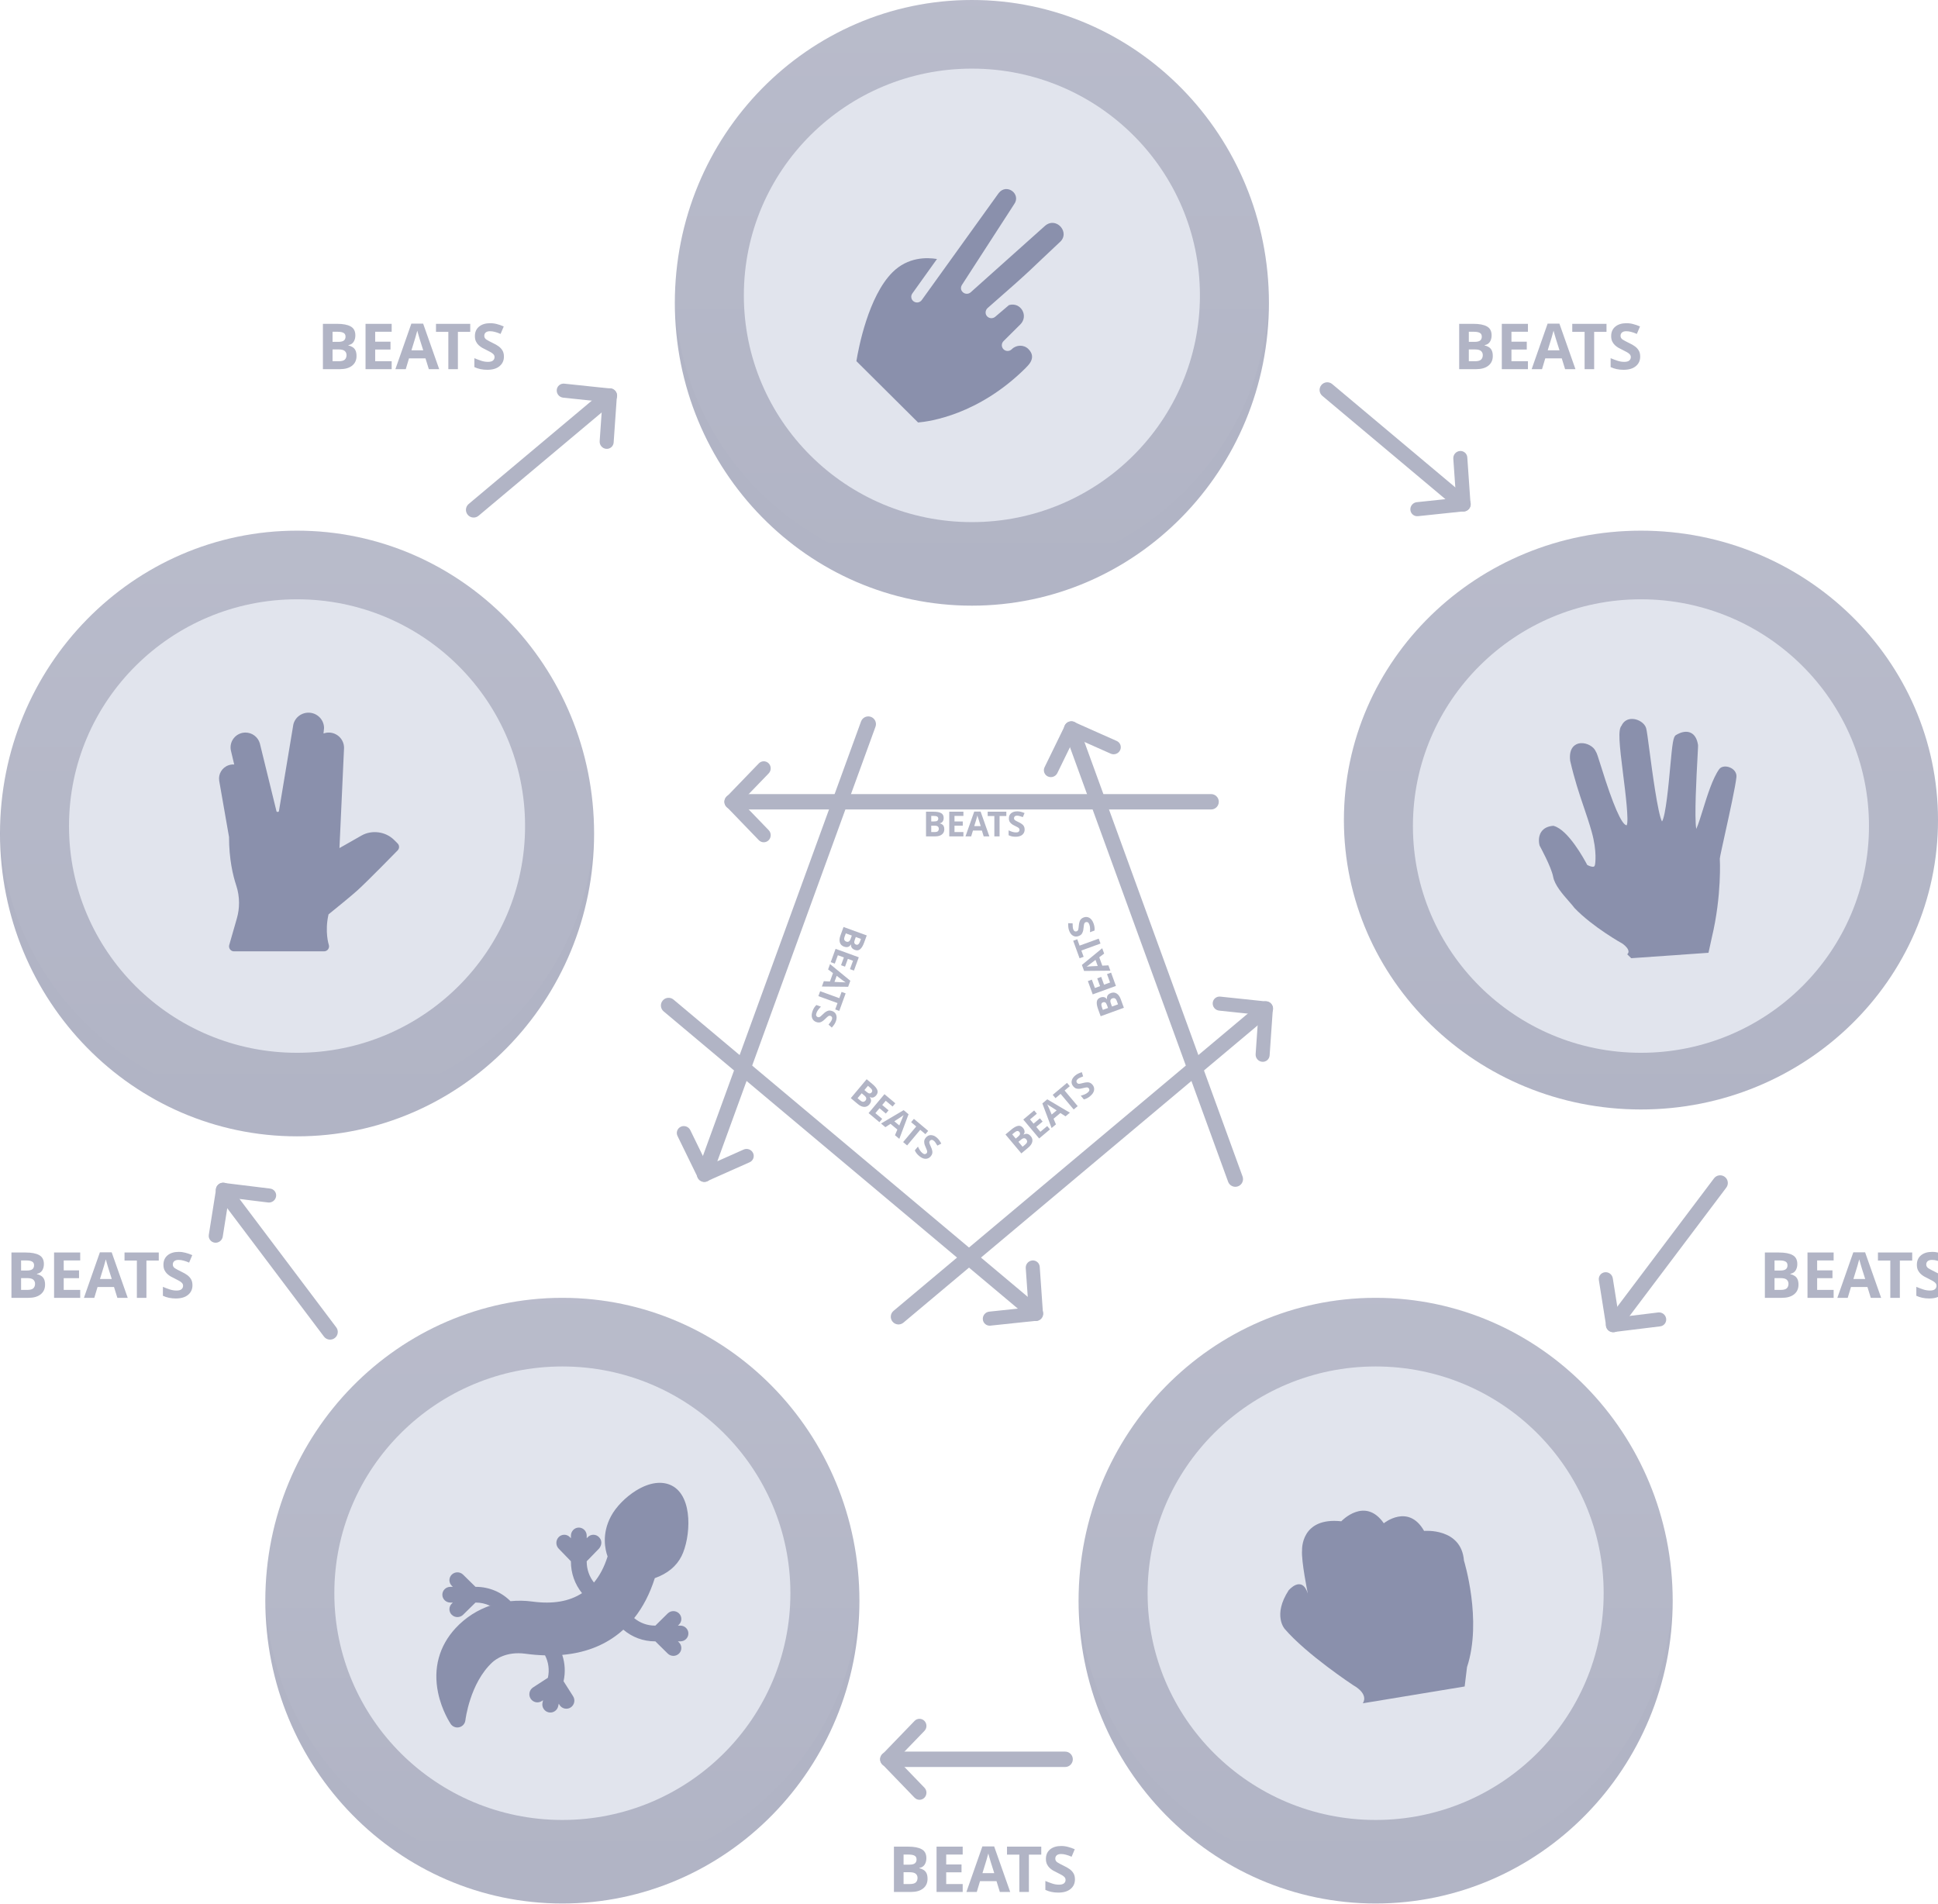
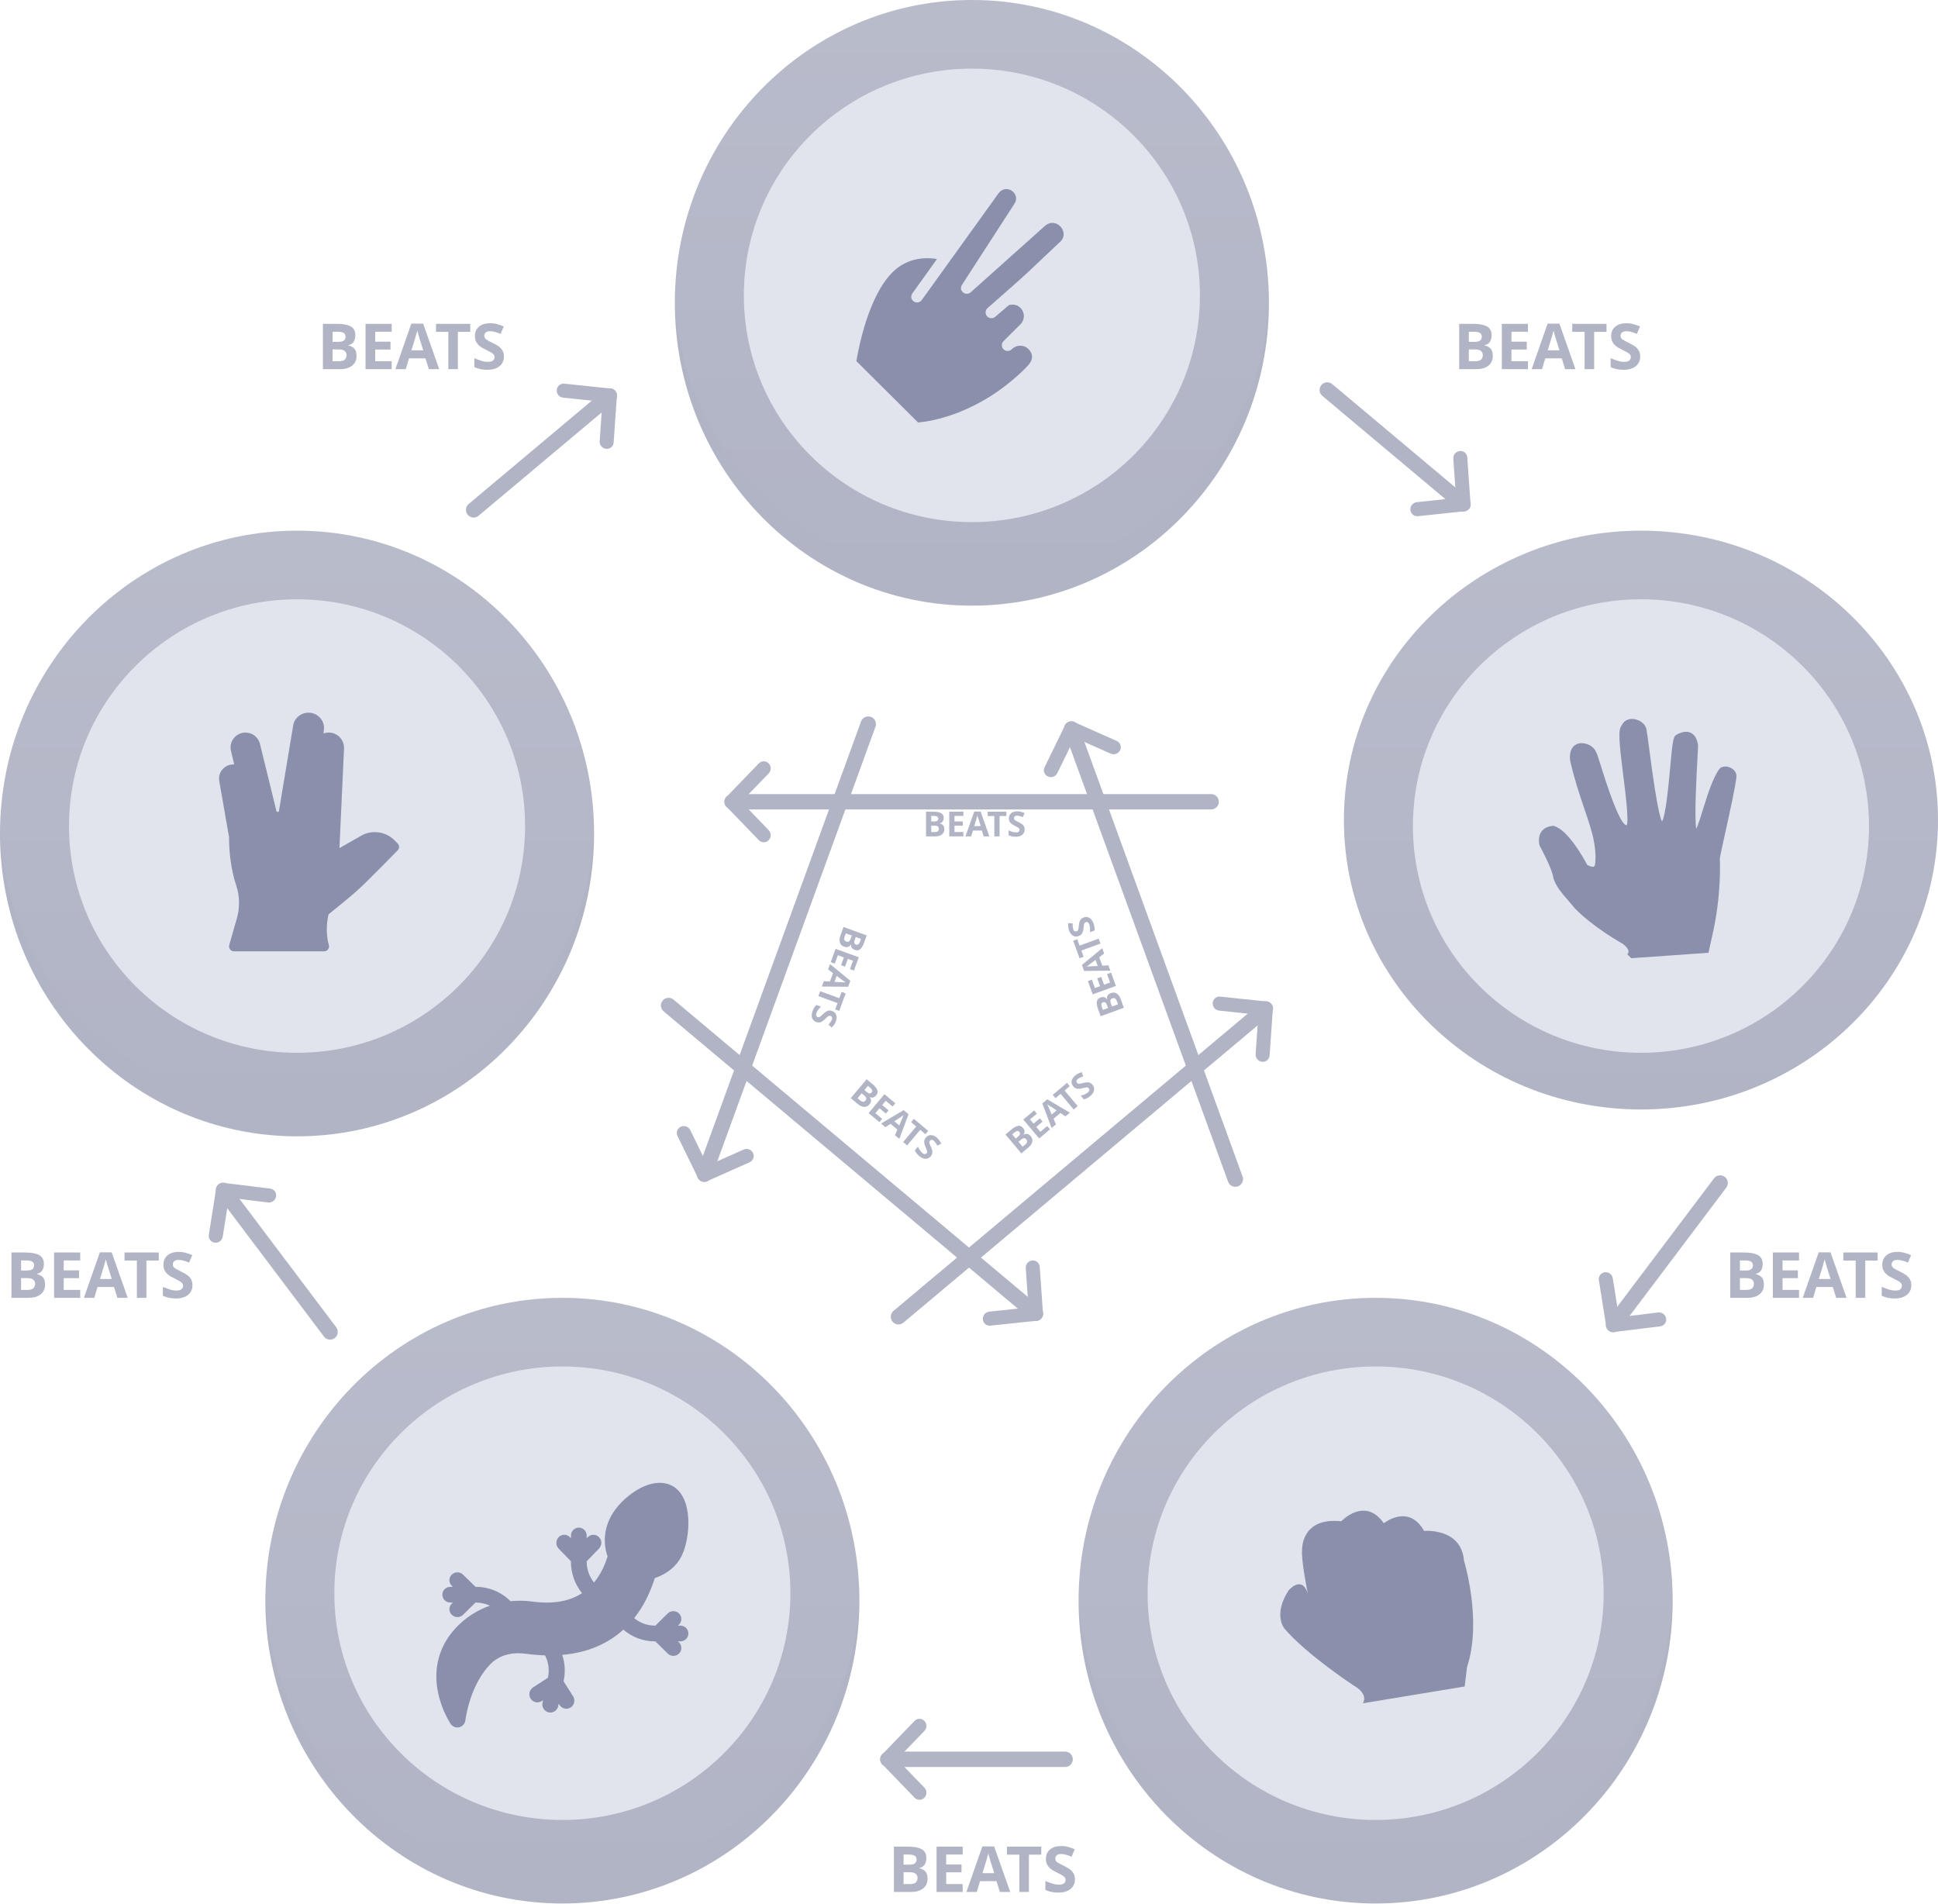
<svg xmlns="http://www.w3.org/2000/svg" width="336" height="330">
  <defs>
    <linearGradient id="a" x1="50%" x2="50%" y1="0%" y2="100%">
      <stop offset="0%" stop-color="#FFF" stop-opacity=".097" />
      <stop offset="100%" stop-color="#FFF" stop-opacity="0" />
    </linearGradient>
  </defs>
  <g fill="none" fill-rule="evenodd">
    <g transform="translate(233 92)">
      <ellipse cx="51.5" cy="50.172" fill="#B1B4C5" rx="51.5" ry="50.172" />
      <ellipse cx="51.5" cy="50.172" fill="url(#a)" rx="51.5" ry="50.172" />
      <g transform="translate(11.965 11.897)">
        <ellipse cx="39.535" cy="39.31" fill="#E1E4ED" rx="39.535" ry="39.31" />
        <path fill="#8A90AC" fill-rule="nonzero" d="M54.896 29.133a2.078 2.078 0 00-.874-.14c-.405.028-.732.192-.925.46-1.14 1.595-2.074 4.607-2.827 7.028-.345 1.119-.81 2.616-1.145 3.327-.35-1.991.045-9.287.199-12.096l.002-.046c.107-1.952.121-2.294.098-2.444-.17-1.07-.599-1.774-1.278-2.088-.686-.32-1.577-.178-2.537.399-.481.29-.614 1.288-1.028 5.81l-.001.02c-.228 2.485-.751 8.206-1.395 9.159-.727-1.333-1.728-8.907-2.16-12.185-.301-2.296-.477-3.614-.596-4.012-.249-.834-1.3-1.544-2.34-1.583-.867-.043-1.578.397-1.917 1.162-.635.705-.41 3.045.29 8.586.335 2.637 1.024 8.084.59 8.695-.865-.094-2.35-3.506-4.414-10.144-.58-1.86-.759-2.418-.937-2.663-.35-.853-1.542-1.51-2.61-1.436-.092.006-.18.018-.268.035-.56.11-1.836.625-1.564 2.998.754 3.29 1.573 5.705 2.367 8.05l.016.046c.476 1.404.925 2.731 1.343 4.204.984 3.476.601 5.633.596 5.658-.032.222-.1.357-.204.405a.396.396 0 01-.139.031c-.311.022-.78-.185-1.02-.319-.551-1.051-3.293-6.062-5.778-6.757l-.09-.026-.09.008c-.911.086-1.581.43-1.991 1.023-.649.937-.38 2.13-.315 2.369l.036.086c.02.036 2.013 3.664 2.322 5.352.266 1.447 1.642 3.015 2.748 4.275l.046.051c.36.413.672.769.917 1.099 3.21 3.343 8.287 6.156 8.328 6.179.633.466.985.917 1.023 1.306a.566.566 0 01-.114.41l-.11.116.702.681 13.392-.94.571-2.613c1.766-7.38 1.397-13.672 1.391-13.714.007-.232.502-2.47.9-4.28l.011-.046c.794-3.603 1.78-8.087 1.97-9.793.082-.73-.386-1.399-1.19-1.703z" />
      </g>
    </g>
    <g transform="translate(0 92)">
      <ellipse cx="51.5" cy="52.5" fill="#B1B4C5" rx="51.5" ry="52.5" />
      <ellipse cx="51.5" cy="50.172" fill="url(#a)" rx="51.5" ry="50.172" />
      <g transform="translate(11.965 11.897)">
        <ellipse cx="39.535" cy="39.31" fill="#E1E4ED" rx="39.535" ry="39.31" />
        <path fill="#8A90AC" fill-rule="nonzero" d="M56.968 42.321l-.613-.61c-1.465-1.456-3.86-1.774-5.647-.752l-3.82 2.17.797-17.382a2.654 2.654 0 00-2.659-2.644c-.317 0-.621.056-.904.158l.095-.933c0-1.474-1.211-2.673-2.698-2.673-1.375 0-2.528 1.025-2.674 2.34l-2.45 14.721c-.032.2-.381.18-.418.054l-2.895-11.802a2.598 2.598 0 00-2.487-1.865c-.794 0-1.533.356-2.027.975a2.546 2.546 0 00-.49 2.186l.563 2.376a2.376 2.376 0 00-.949.12 2.445 2.445 0 00-1.652 2.708l1.703 9.739c0 3.842.678 6.685 1.246 8.392.324.974.488 1.999.488 3.045 0 .911-.127 1.818-.38 2.693l-1.32 4.599a.863.863 0 00.833 1.098h15.607a.866.866 0 00.823-1.135c-.009-.022-.734-2.248-.048-5.276.87-.703 3.917-3.166 5.011-4.16 1.809-1.642 6.764-6.716 6.974-6.932a.858.858 0 00-.009-1.21z" />
      </g>
    </g>
    <g transform="translate(117)">
      <ellipse cx="51.5" cy="52.5" fill="#B1B4C5" rx="51.5" ry="52.5" />
      <ellipse cx="51.5" cy="50.172" fill="url(#a)" rx="51.5" ry="50.172" />
      <g transform="translate(11.965 11.897)">
        <ellipse cx="39.535" cy="39.31" fill="#E1E4ED" rx="39.535" ry="39.31" />
        <path fill="#8A90AC" fill-rule="nonzero" d="M29.214 38.974l4.271-5.97c-1.775-.295-5.035-.36-7.705 2.295-4.208 4.184-5.913 13.225-6.268 15.413l10.696 10.636c1.926-.164 10.452-1.296 18.667-9.464.087-.177 2.088-1.647.452-3.274-.78-.776-2.073-.762-2.871.032a1.01 1.01 0 01-1.436.014.996.996 0 01.014-1.428l2.903-2.886c1.476-1.467.085-3.941-1.974-3.347l-2.377 2.023a1.022 1.022 0 01-1.435-.099c-.369-.424-.29-1.067.13-1.429 8.301-7.242 7.09-6.37 12.43-11.347 1.996-1.652-.515-4.575-2.481-2.901L39.31 38.794a1.01 1.01 0 01-1.322-.014c-.427-.367-.437-.895-.158-1.312l9.012-13.931c1.318-1.774-1.275-3.744-2.663-1.956l-13.325 18.53a1.009 1.009 0 01-1.41.246.976.976 0 01-.23-1.383z" />
      </g>
    </g>
    <g transform="translate(187 225)">
      <ellipse cx="51.5" cy="52.5" fill="#B1B4C5" rx="51.5" ry="52.5" />
      <ellipse cx="51.5" cy="50.172" fill="url(#a)" rx="51.5" ry="50.172" />
      <g transform="translate(11.965 11.897)">
        <ellipse cx="39.535" cy="39.31" fill="#E1E4ED" rx="39.535" ry="39.31" />
        <path fill="#8A90AC" fill-rule="nonzero" d="M54.85 33.665c-.455-5.744-6.914-5.157-6.914-5.157-2.726-4.8-6.984-1.323-6.984-1.323-3.272-4.704-7.374-.345-7.374-.345-7.072-.762-6.798 5.013-6.798 5.013-.167 1.836.996 7.515.996 7.515-1.049-3.273-3.325-.556-3.325-.556-2.797 4.312-.691 6.673-.691 6.673 3.785 4.431 11.854 9.75 11.854 9.75 2.92 1.671 1.685 3.161 1.685 3.161l17.67-2.916.407-3.346c2.686-8.114-.525-18.47-.525-18.47z" />
      </g>
    </g>
    <g transform="translate(46 225)">
      <ellipse cx="51.5" cy="52.5" fill="#B1B4C5" rx="51.5" ry="52.5" />
      <ellipse cx="51.5" cy="50.172" fill="url(#a)" rx="51.5" ry="50.172" />
      <g transform="translate(11.965 11.897)">
        <ellipse cx="39.535" cy="39.31" fill="#E1E4ED" rx="39.535" ry="39.31" />
        <path fill="#8A90AC" fill-rule="nonzero" d="M52.31 21.516c2.294-1.419 4.492-1.726 6.19-.865 3.806 1.93 3.255 9.113 1.698 12.226-.88 1.757-2.438 3.04-4.637 3.821-.852 2.695-2.048 5.011-3.575 6.927a5.615 5.615 0 003.607 1.304h.064l2.146-2.116a1.397 1.397 0 011.956 0 1.35 1.35 0 010 1.929l-.19.187H60c.764 0 1.383.61 1.383 1.364 0 .753-.62 1.363-1.383 1.363h-.432l.19.188a1.35 1.35 0 010 1.928c-.27.267-.624.4-.978.4s-.708-.133-.978-.4l-2.146-2.116h-.064a8.404 8.404 0 01-5.487-2.027 15.99 15.99 0 01-.913.77c-2.65 2.07-5.892 3.275-9.68 3.604.478 1.435.571 2.99.244 4.507l-.013.063 1.651 2.598a1.416 1.416 0 01-.418 1.944 1.387 1.387 0 01-1.924-.423l-.146-.23-.093.43a1.396 1.396 0 01-1.656 1.075 1.407 1.407 0 01-1.065-1.674l.093-.43-.228.148c-.647.42-1.508.231-1.924-.423a1.416 1.416 0 01.419-1.944l2.57-1.67.014-.063a5.721 5.721 0 00-.507-3.827 31.796 31.796 0 01-3.407-.283c-3.328-.45-5.215 1.016-5.714 1.476-3.92 3.613-4.679 9.998-4.686 10.062a1.403 1.403 0 01-1.391 1.247 1.4 1.4 0 01-1.158-.615c-.063-.093-1.538-2.295-2.185-5.403-.879-4.22.169-8.093 3.03-11.197a14.707 14.707 0 016.21-3.985l-.292.076a5.682 5.682 0 00-2.397-.53h-.064l-2.154 2.116c-.271.267-.627.4-.982.4s-.71-.133-.982-.4a1.347 1.347 0 010-1.928l.191-.188h-.433c-.767 0-1.389-.61-1.389-1.363 0-.754.622-1.364 1.389-1.364h.433l-.19-.188a1.347 1.347 0 010-1.928 1.406 1.406 0 011.963 0l2.154 2.116h.064c2.345 0 4.568.96 6.152 2.643l-.154-.158a16.297 16.297 0 013.802.067c3.513.475 6.386-.013 8.604-1.456a8.658 8.658 0 01-1.924-5.463v-.065l-2.124-2.19a1.442 1.442 0 010-1.995 1.34 1.34 0 011.936 0l.187.194v-.44c0-.78.613-1.411 1.37-1.411.755 0 1.368.631 1.368 1.41v.441l.188-.194a1.34 1.34 0 011.935 0c.815.84.227 1.762 0 1.996l-2.123 2.189v.065c0 1.332.45 2.606 1.259 3.618 1.002-1.198 1.79-2.703 2.36-4.514-.417-1.153-1.065-3.882.589-6.978.866-1.622 2.531-3.326 4.345-4.448z" />
      </g>
    </g>
    <g fill="#B1B4C5" transform="rotate(-40 152.162 -62.778)">
      <rect width="32.692" height="2.667" y="6.667" rx="1.333" />
      <path d="M27.437 1.343l5.617 5.819c.47.487.466 1.26-.009 1.744a1.187 1.187 0 01-1.7-.009l-5.617-5.819a1.249 1.249 0 01.009-1.744 1.187 1.187 0 011.7.009z" />
      <path d="M25.728 12.922l5.617-5.82a1.187 1.187 0 011.7-.008c.475.483.48 1.257.009 1.744l-5.617 5.82a1.187 1.187 0 01-1.7.008 1.249 1.249 0 01-.009-1.744z" />
    </g>
    <g fill="#B1B4C5" transform="scale(1 -1) rotate(-40 11.858 -344.091)">
      <rect width="32.692" height="2.667" y="6.667" rx="1.333" />
      <path d="M27.437 1.343l5.617 5.819c.47.487.466 1.26-.009 1.744a1.187 1.187 0 01-1.7-.009l-5.617-5.819a1.249 1.249 0 01.009-1.744 1.187 1.187 0 011.7.009z" />
      <path d="M25.728 12.922l5.617-5.82a1.187 1.187 0 011.7-.008c.475.483.48 1.257.009 1.744l-5.617 5.82a1.187 1.187 0 01-1.7.008 1.249 1.249 0 01-.009-1.744z" />
    </g>
    <g fill="#B1B4C5" transform="rotate(127 100.649 180.558)">
      <rect width="32.692" height="2.667" y="6.667" rx="1.333" />
      <path d="M27.437 1.343l5.617 5.819c.47.487.466 1.26-.009 1.744a1.187 1.187 0 01-1.7-.009l-5.617-5.819a1.249 1.249 0 01.009-1.744 1.187 1.187 0 011.7.009z" />
      <path d="M25.728 12.922l5.617-5.82a1.187 1.187 0 011.7-.008c.475.483.48 1.257.009 1.744l-5.617 5.82a1.187 1.187 0 01-1.7.008 1.249 1.249 0 01-.009-1.744z" />
    </g>
    <g fill="#B1B4C5" transform="matrix(-1 0 0 1 186 297)">
      <rect width="32.692" height="2.667" y="6.667" rx="1.333" />
      <path d="M27.437 1.343l5.617 5.819c.47.487.466 1.26-.009 1.744a1.187 1.187 0 01-1.7-.009l-5.617-5.819a1.249 1.249 0 01.009-1.744 1.187 1.187 0 011.7.009z" />
      <path d="M25.728 12.922l5.617-5.82a1.187 1.187 0 011.7-.008c.475.483.48 1.257.009 1.744l-5.617 5.82a1.187 1.187 0 01-1.7.008 1.249 1.249 0 01-.009-1.744z" />
    </g>
    <g fill="#B1B4C5" transform="scale(-1 1) rotate(-53 195.597 178.185)">
      <rect width="32.692" height="2.667" y="6.667" rx="1.333" />
      <path d="M27.437 1.343l5.617 5.819c.47.487.466 1.26-.009 1.744a1.187 1.187 0 01-1.7-.009l-5.617-5.819a1.249 1.249 0 01.009-1.744 1.187 1.187 0 011.7.009z" />
      <path d="M25.728 12.922l5.617-5.82a1.187 1.187 0 011.7-.008c.475.483.48 1.257.009 1.744l-5.617 5.82a1.187 1.187 0 01-1.7.008 1.249 1.249 0 01-.009-1.744z" />
    </g>
    <g fill="#B1B4C5">
      <g transform="matrix(-1 0 0 1 212 131)">
        <rect width="85" height="2.667" x=".692" y="6.667" rx="1.333" />
        <path d="M80.437 1.343l5.617 5.819c.47.487.466 1.26-.009 1.744a1.187 1.187 0 01-1.7-.009l-5.617-5.819a1.249 1.249 0 01.009-1.744 1.187 1.187 0 011.7.009z" />
        <path d="M78.728 12.922l5.617-5.82a1.187 1.187 0 011.7-.008c.475.483.48 1.257.009 1.744l-5.617 5.82a1.187 1.187 0 01-1.7.008 1.249 1.249 0 01-.009-1.744z" />
      </g>
      <text font-family="BarlowSemiCondensed-Bold, Barlow Semi Condensed" font-size="6" font-style="condensed" font-weight="bold" transform="translate(124 131)">
        <tspan x="36" y="14">BEATS</tspan>
      </text>
      <g transform="rotate(40 -169.505 247.617)">
        <rect width="85" height="2.667" x=".692" y="6.667" rx="1.333" />
        <path d="M80.437 1.343l5.617 5.819c.47.487.466 1.26-.009 1.744a1.187 1.187 0 01-1.7-.009l-5.617-5.819a1.249 1.249 0 01.009-1.744 1.187 1.187 0 011.7.009z" />
        <path d="M78.728 12.922l5.617-5.82a1.187 1.187 0 011.7-.008c.475.483.48 1.257.009 1.744l-5.617 5.82a1.187 1.187 0 01-1.7.008 1.249 1.249 0 01-.009-1.744z" />
      </g>
      <text font-family="BarlowSemiCondensed-Bold, Barlow Semi Condensed" font-size="6" font-style="condensed" font-weight="bold" transform="rotate(40 -161.263 250.617)">
        <tspan x="36" y="6">BEATS</tspan>
      </text>
      <g transform="rotate(-40 381.505 -93.07)">
        <rect width="85" height="2.667" x=".692" y="6.667" rx="1.333" />
        <path d="M80.437 1.343l5.617 5.819c.47.487.466 1.26-.009 1.744a1.187 1.187 0 01-1.7-.009l-5.617-5.819a1.249 1.249 0 01.009-1.744 1.187 1.187 0 011.7.009z" />
        <path d="M78.728 12.922l5.617-5.82a1.187 1.187 0 011.7-.008c.475.483.48 1.257.009 1.744l-5.617 5.82a1.187 1.187 0 01-1.7.008 1.249 1.249 0 01-.009-1.744z" />
      </g>
      <text font-family="BarlowSemiCondensed-Bold, Barlow Semi Condensed" font-size="6" font-style="condensed" font-weight="bold" transform="rotate(-40 373.263 -90.07)">
        <tspan x="36" y="6">BEATS</tspan>
      </text>
      <g>
        <g transform="rotate(-110 176.867 31.934)">
          <rect width="85" height="2.667" x=".692" y="6.667" rx="1.333" />
          <path d="M80.437 1.343l5.617 5.819c.47.487.466 1.26-.009 1.744a1.187 1.187 0 01-1.7-.009l-5.617-5.819a1.249 1.249 0 01.009-1.744 1.187 1.187 0 011.7.009z" />
          <path d="M78.728 12.922l5.617-5.82a1.187 1.187 0 011.7-.008c.475.483.48 1.257.009 1.744l-5.617 5.82a1.187 1.187 0 01-1.7.008 1.249 1.249 0 01-.009-1.744z" />
        </g>
        <text font-family="BarlowSemiCondensed-Bold, Barlow Semi Condensed" font-size="6" font-style="condensed" font-weight="bold" transform="rotate(-110 174.766 34.934)">
          <tspan x="36" y="6">BEATS</tspan>
        </text>
      </g>
      <g>
        <g transform="rotate(110 35.133 118.76)">
          <rect width="85" height="2.667" x=".692" y="6.667" rx="1.333" />
          <path d="M80.437 1.343l5.617 5.819c.47.487.466 1.26-.009 1.744a1.187 1.187 0 01-1.7-.009l-5.617-5.819a1.249 1.249 0 01.009-1.744 1.187 1.187 0 011.7.009z" />
          <path d="M78.728 12.922l5.617-5.82a1.187 1.187 0 011.7-.008c.475.483.48 1.257.009 1.744l-5.617 5.82a1.187 1.187 0 01-1.7.008 1.249 1.249 0 01-.009-1.744z" />
        </g>
        <text font-family="BarlowSemiCondensed-Bold, Barlow Semi Condensed" font-size="6" font-style="condensed" font-weight="bold" transform="rotate(110 37.234 121.76)">
          <tspan x="36" y="6">BEATS</tspan>
        </text>
      </g>
    </g>
    <text fill="#B1B4C5" font-family="BarlowSemiCondensed-Bold, Barlow Semi Condensed" font-size="11" font-style="condensed" font-weight="bold">
      <tspan x="252" y="64">BEATS</tspan>
    </text>
    <text fill="#B1B4C5" font-family="BarlowSemiCondensed-Bold, Barlow Semi Condensed" font-size="11" font-style="condensed" font-weight="bold">
      <tspan x="55" y="64">BEATS</tspan>
    </text>
-     <text fill="#B1B4C5" font-family="BarlowSemiCondensed-Bold, Barlow Semi Condensed" font-size="11" font-style="condensed" font-weight="bold">
+     <text fill="#B1B4C5" font-family="BarlowSemiCondensed-Bold, Barlow Semi Condensed" font-size="11" font-style="condensed" font-weight="bold" style="transform: translateX(-6px)">
      <tspan x="305" y="225">BEATS</tspan>
    </text>
    <text fill="#B1B4C5" font-family="BarlowSemiCondensed-Bold, Barlow Semi Condensed" font-size="11" font-style="condensed" font-weight="bold">
      <tspan x="1" y="225">BEATS</tspan>
    </text>
    <text fill="#B1B4C5" font-family="BarlowSemiCondensed-Bold, Barlow Semi Condensed" font-size="11" font-style="condensed" font-weight="bold">
      <tspan x="154" y="328">BEATS</tspan>
    </text>
  </g>
</svg>
